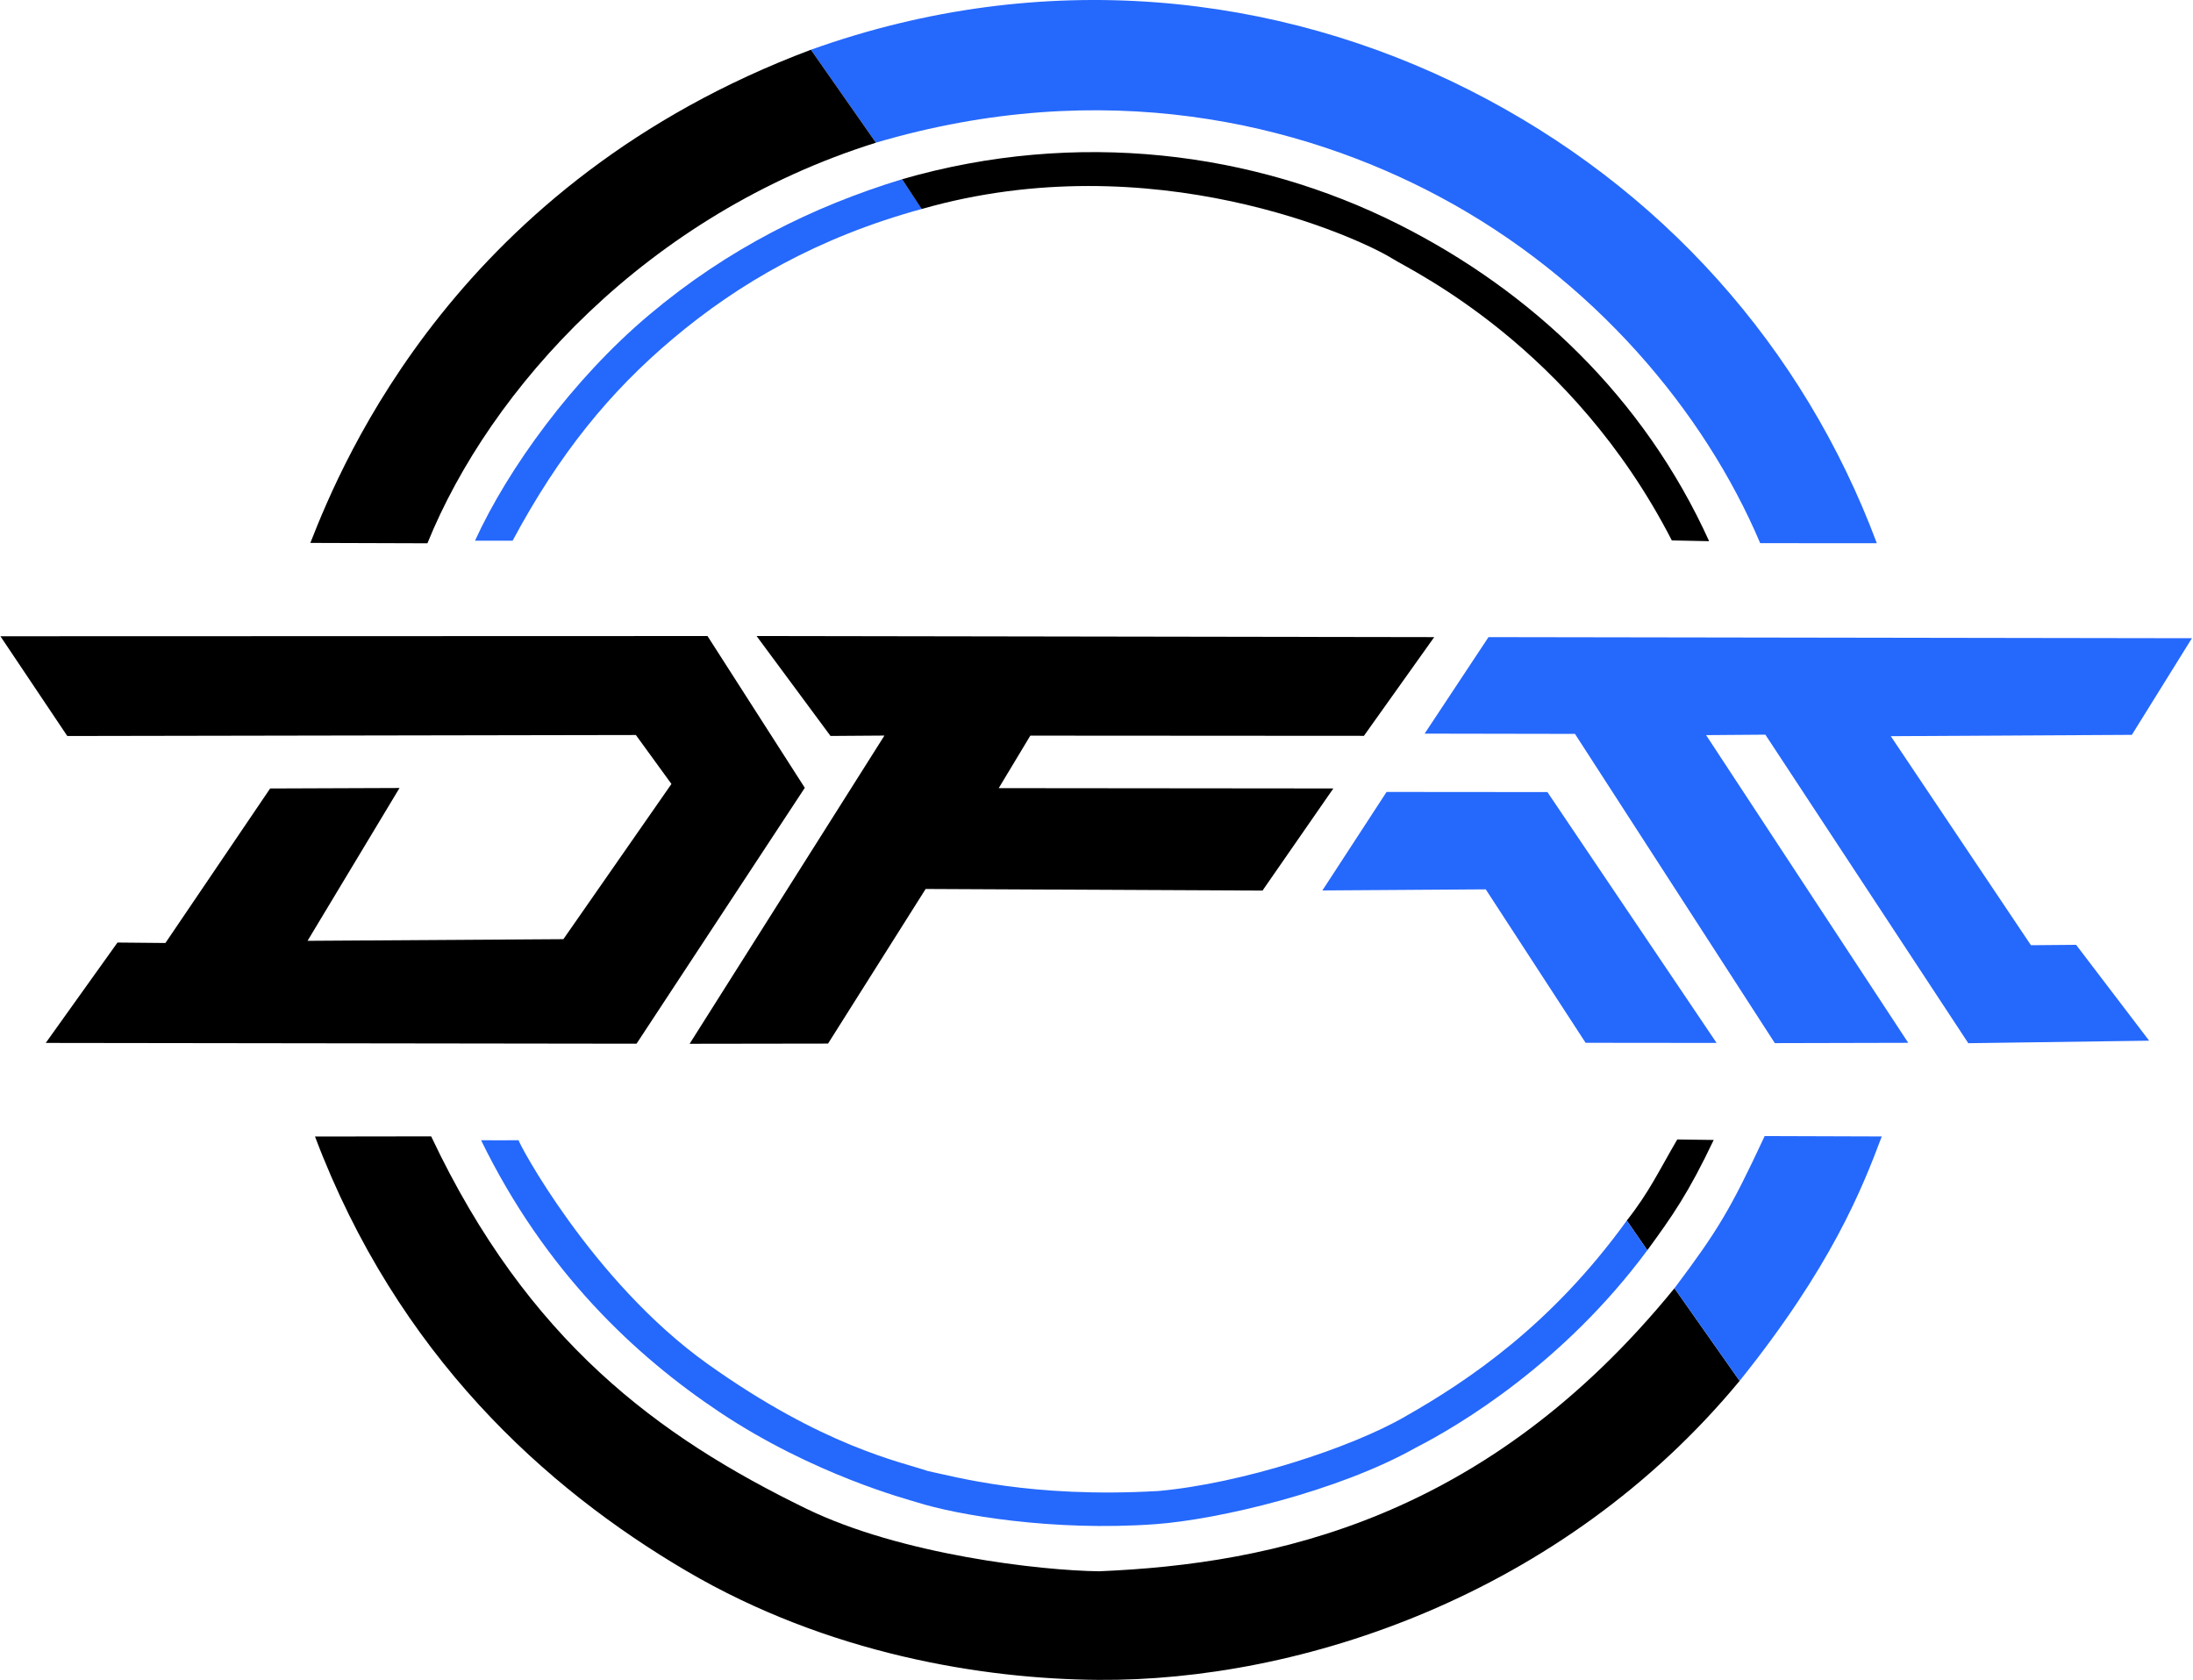
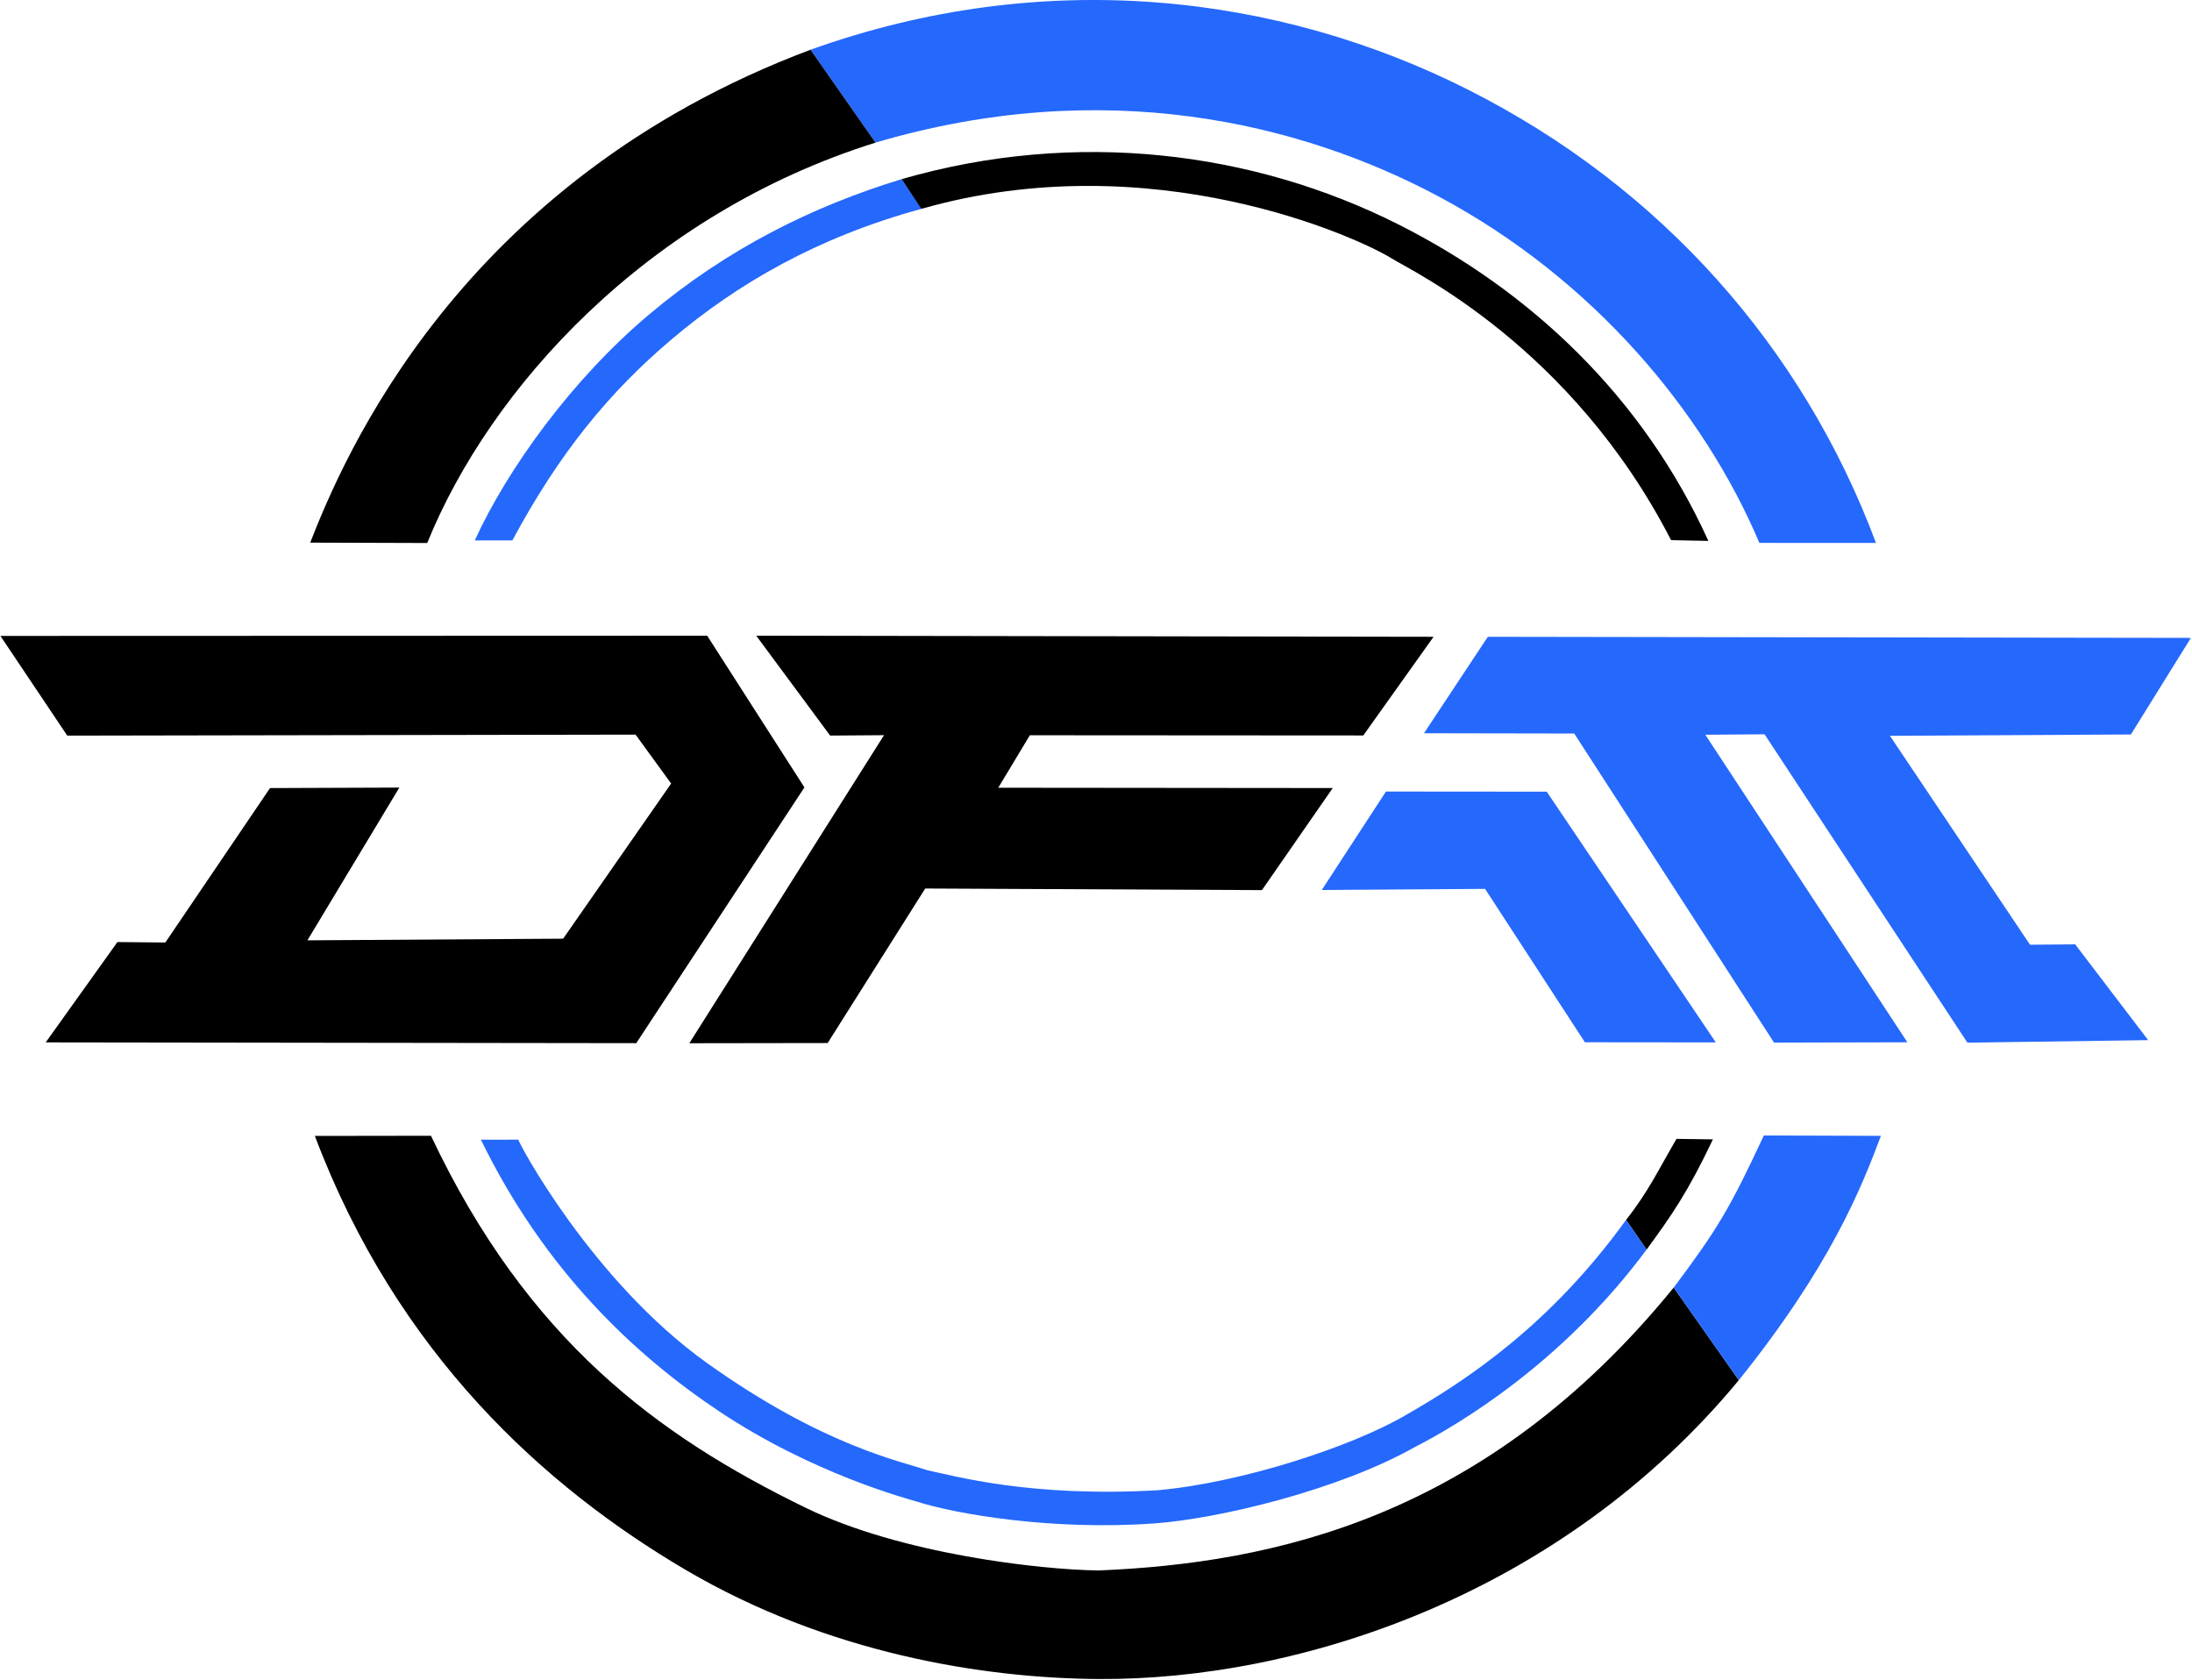
- <svg xmlns="http://www.w3.org/2000/svg" xml:space="preserve" width="1000" height="766" viewBox="0 0 264.583 202.671">
+ <svg xmlns="http://www.w3.org/2000/svg" xml:space="preserve" viewBox="0 0 264.583 202.671">
  <path d="m198.747 150.829-2.476-3.586c2.686-3.398 3.888-6.017 6.09-9.781l4.394.06c-3.047 6.42-5.025 9.234-8.008 13.307zM209.883 166.586l-7.862-11.177c-22.66 27.843-48.383 33.272-69.415 34.146-7.025-.083-23.89-1.983-35.343-7.558-17.817-8.672-33.577-20.214-45.243-44.91l-14.016.02c9.958 26.388 27.849 42.443 44.803 52.403 17.065 10.025 35.786 13.044 49.7 13.147 24.32.18 55.916-10.122 77.376-36.07z" style="display:inline;fill:#000;fill-opacity:1;stroke-width:.888" />
  <path d="m209.884 166.587-7.862-11.177c5.25-7.001 6.739-9.472 10.884-18.358l14.127.046c-2.403 6.412-6.129 15.753-17.15 29.49z" style="display:inline;fill:#2568fc;fill-opacity:1;stroke-width:.888" />
  <path d="m198.747 150.828-2.476-3.584c-9.09 12.594-19.106 19.302-26.755 23.652-6.5 3.76-19.67 8.07-29.76 8.975-15.416.887-24.594-1.745-27.812-2.41-3.296-1.118-12.604-2.954-26.592-12.935-13.99-9.98-22.99-26.973-22.774-26.973 0 0-3.339.02-4.535.004 7.75 15.895 18.644 26.034 28.738 32.774 11.39 7.605 22.837 10.582 23.791 10.887 4.853 1.552 16.474 3.546 28.803 2.656 7.6-.549 22.086-3.96 31.437-9.23 5.282-2.705 17.821-10.165 27.935-23.816z" style="display:inline;fill:#2568fc;fill-opacity:1;stroke-width:.674" />
  <path d="m108.832 21.622 2.403 3.581c-12.59 3.442-22.165 9.015-30.045 15.65-7.608 6.406-13.704 13.857-19.344 24.373H57.31c3.986-8.724 11.81-19.499 21.002-27.238 9.5-7.996 19.749-13.072 30.521-16.366zM97.834 6.002l7.844 11.211c27.474-8.111 51.18-2.452 67.952 6.492 18.647 9.943 32.017 25.968 38.736 41.823l14.071.002c-8.846-23.666-26-42.95-49.13-54.653C154.2-.813 125.931-4.065 97.833 6.002Z" style="display:inline;fill:#2568fc;fill-opacity:1;stroke-width:.884" />
  <path d="m97.834 6.002 7.844 11.212c-27.643 8.66-46.561 29.691-54.11 48.327l-14.125-.045c3.95-10.07 17.895-43.535 60.391-59.494Z" style="display:inline;fill:#000;fill-opacity:1;stroke-width:.884" />
  <path d="m108.833 21.622 2.373 3.59c27.822-7.947 52.768 3.462 56.821 6.008 2.369 1.488 21.64 10.55 33.677 33.975l4.502.093c-7.888-17.384-21.449-30.172-37.486-38.236-17.427-8.763-38.779-11.523-59.887-5.43Z" style="display:inline;fill:#000;fill-opacity:1;stroke-width:.67" />
  <path d="m.05 76.756 85.31-.026L97.098 95.04l-20.3 30.87-71.28-.094 8.656-12.11 5.784.054L32.592 95.12l15.61-.059-11.097 18.437 30.868-.199 13.036-18.725-4.291-5.904-68.6.12Z" style="display:inline;fill:#000;fill-opacity:1;stroke-width:.962" />
  <path d="m91.281 76.73 8.919 12.054 6.505-.047-23.502 37.182 16.7-.024 11.774-18.652 40.645.194 8.545-12.32-40.372-.038 3.812-6.334 40.248.025 8.482-11.909z" style="display:inline;fill:#000;fill-opacity:1;stroke-width:.962" />
  <path d="m167.288 95.539-7.744 11.882 19.711-.132 12.047 18.512 15.803.016-20.41-30.262z" style="display:inline;fill:#2568fc;fill-opacity:1;stroke-width:.962" />
  <path d="m179.586 76.861-7.706 11.642 18.137.032 24.116 37.306 16.093-.038-24.388-37.12 7.152-.054 24.483 37.22 21.819-.304-8.81-11.563-5.45.047-16.91-25.218 29.084-.16 7.245-11.657z" style="display:inline;fill:#2568fc;fill-opacity:1;stroke-width:.962" />
</svg>
